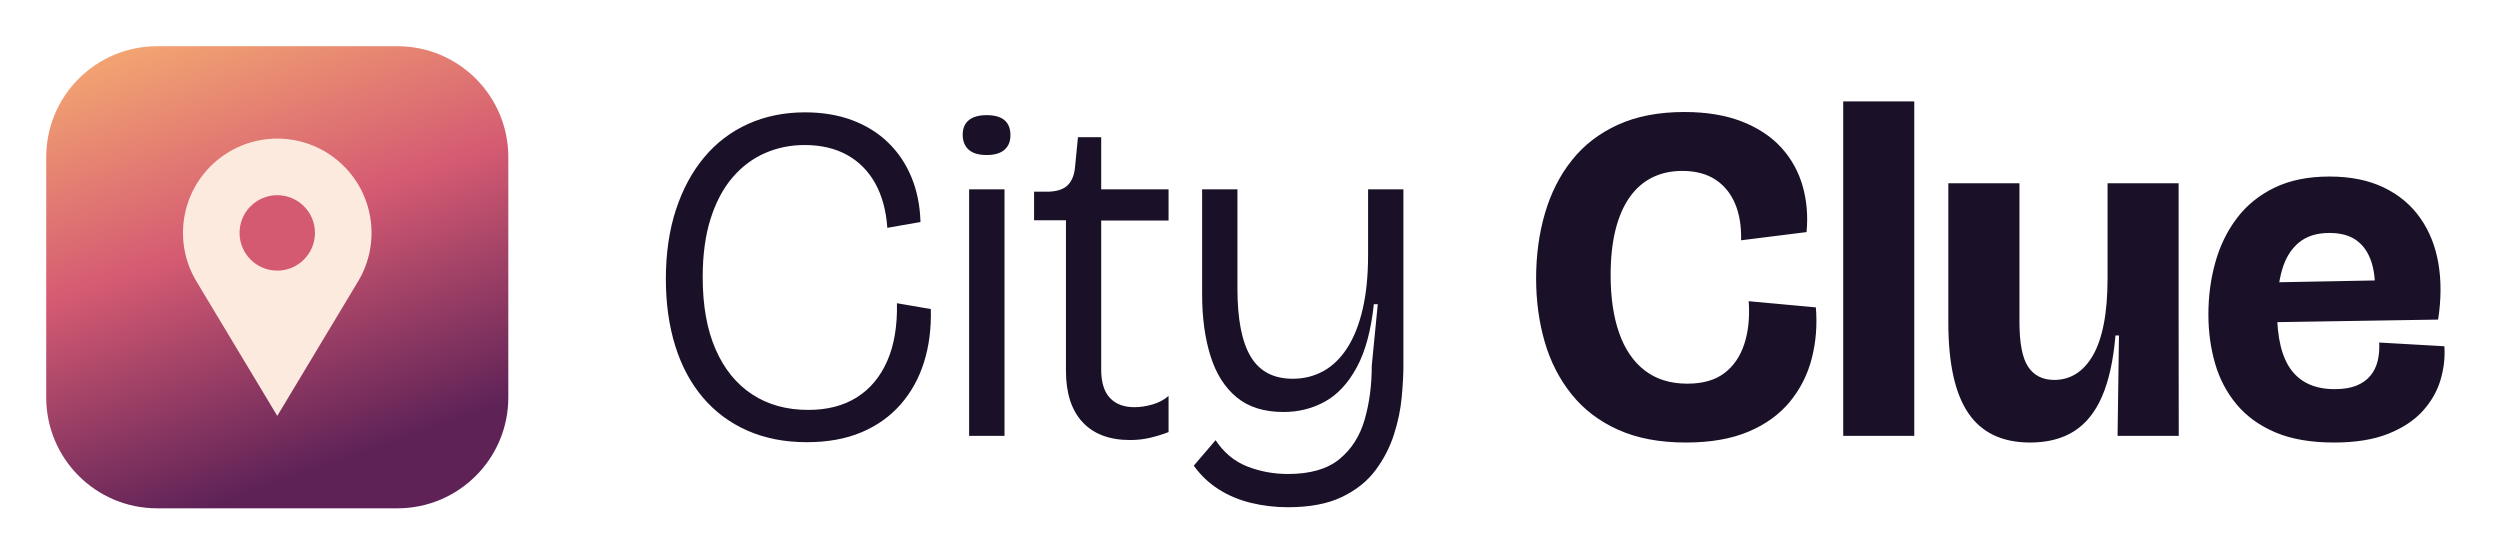
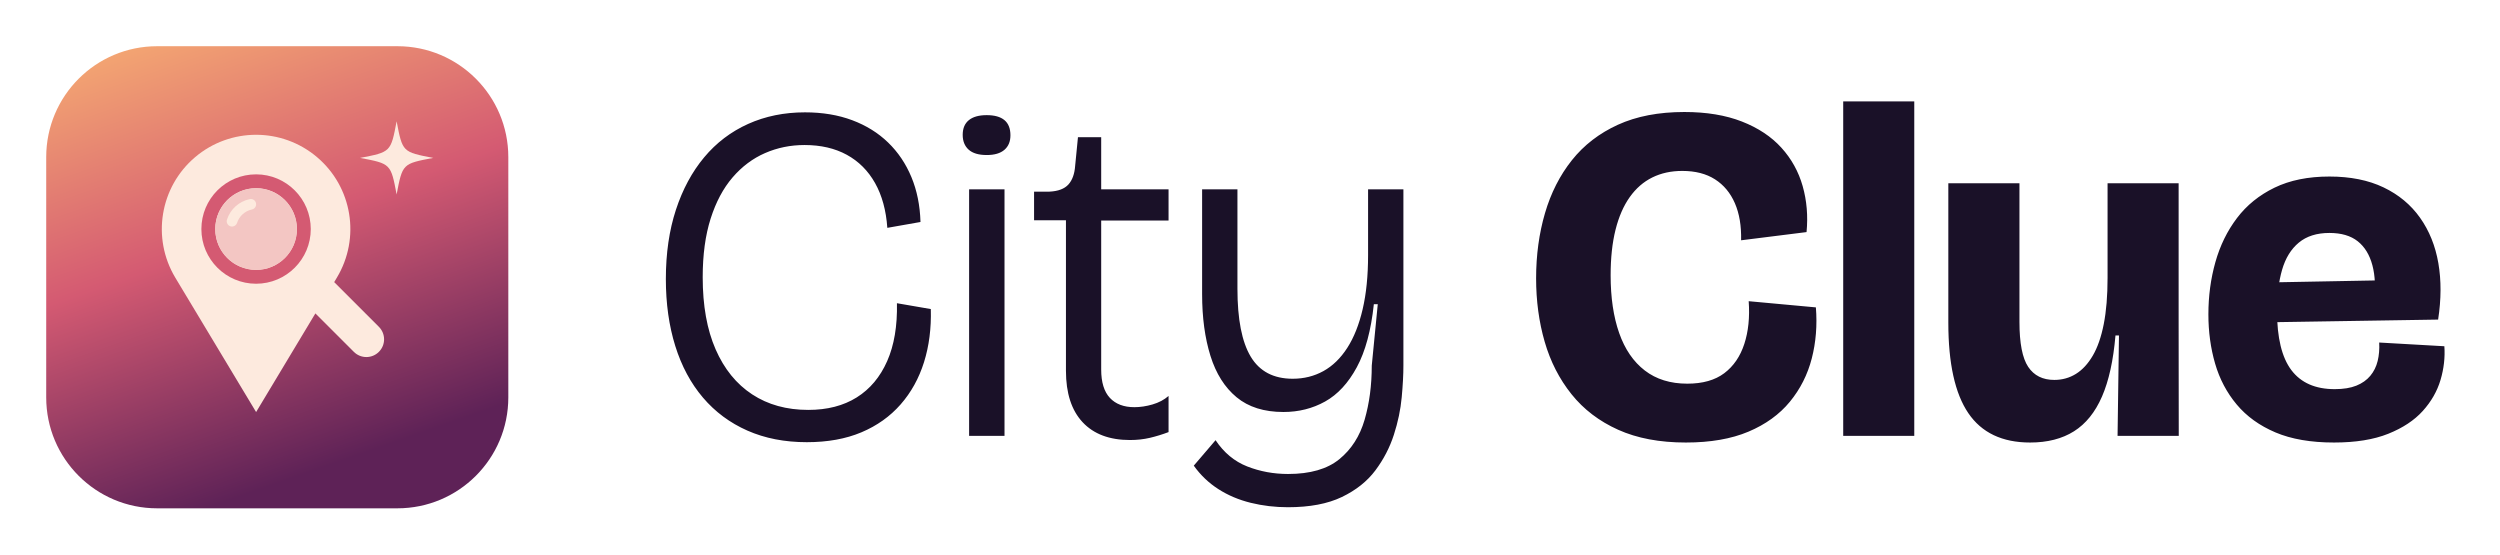
<svg xmlns="http://www.w3.org/2000/svg" viewBox="0 0 541 120" width="541" height="120" role="img" aria-label="City Clue">
  <defs>
    <linearGradient id="ccg" x1="0" y1="0" x2="0.35" y2="1">
      <stop offset="0" stop-color="#F7AE72" />
      <stop offset=".5" stop-color="#D45A72" />
      <stop offset="1" stop-color="#5E2257" />
    </linearGradient>
  </defs>
-   <rect x="10" y="10" width="100" height="100" rx="24.0" fill="url(#ccg)" />
-   <path d="M42.52,60.91 A20.40,20.40 0 1 1 77.48,60.91 L60.00,90.00 Z" fill="#FDEADE" />
-   <circle cx="60.00" cy="50.40" r="8.16" fill="#D45A72" />
-   <path d="M174.597 95.689Q167.421 95.689 161.745 93.185Q156.068 90.68 152.116 86.035Q148.164 81.389 146.127 74.863Q144.091 68.337 144.091 60.381Q144.091 52.044 146.266 45.405Q148.441 38.767 152.385 34.043Q156.328 29.32 161.901 26.815Q167.473 24.311 174.199 24.311Q179.867 24.311 184.408 26.009Q188.949 27.708 192.182 30.837Q195.415 33.965 197.226 38.316Q199.037 42.667 199.193 48.04L192.017 49.305Q191.619 43.62 189.365 39.616Q187.112 35.612 183.247 33.497Q179.381 31.383 174.112 31.383Q169.553 31.383 165.558 33.125Q161.563 34.867 158.529 38.394Q155.496 41.921 153.78 47.312Q152.064 52.703 152.064 60Q152.064 69.204 154.855 75.591Q157.645 81.979 162.767 85.341Q167.889 88.704 174.909 88.704Q181.08 88.704 185.396 86Q189.712 83.296 191.983 78.148Q194.253 73 194.097 65.616L201.429 66.881Q201.603 73.121 199.956 78.373Q198.309 83.625 194.886 87.525Q191.463 91.425 186.401 93.557Q181.34 95.689 174.597 95.689Z M209.715 94.32V40.968H217.376V94.32ZM213.528 33.549Q210.911 33.549 209.619 32.388Q208.328 31.227 208.328 29.179Q208.328 27.076 209.665 25.996Q211.002 24.917 213.512 24.917Q216.076 24.917 217.367 26.001Q218.659 27.084 218.659 29.285Q218.659 31.305 217.349 32.427Q216.04 33.549 213.528 33.549Z M244.52 95.221Q237.881 95.221 234.276 91.365Q230.671 87.508 230.671 80.228V47.659H223.772V41.471H227.117Q229.925 41.332 231.199 39.928Q232.473 38.524 232.664 35.872L233.271 29.684H238.298V40.968H252.875V47.728H238.298V79.968Q238.298 84.093 240.178 86.104Q242.059 88.114 245.474 88.114Q247.363 88.114 249.399 87.525Q251.436 86.936 252.875 85.688V93.505Q250.864 94.268 248.845 94.745Q246.825 95.221 244.52 95.221Z M278.701 109.764Q274.541 109.764 270.667 108.811Q266.793 107.857 263.656 105.847Q260.519 103.836 258.335 100.768L263.049 95.256Q265.753 99.312 269.905 100.941Q274.056 102.57 278.736 102.57Q285.912 102.57 289.829 99.373Q293.747 96.175 295.298 90.845Q296.849 85.515 296.849 79.119L298.149 65.824H297.3Q296.399 74.317 293.617 79.465Q290.835 84.613 286.761 86.884Q282.688 89.155 277.731 89.155Q271.456 89.155 267.599 85.965Q263.743 82.776 261.94 77.004Q260.137 71.232 260.137 63.657V40.968H267.782V62.496Q267.782 72.376 270.65 77.168Q273.519 81.961 279.741 81.961Q283.381 81.961 286.38 80.306Q289.379 78.651 291.545 75.288Q293.712 71.925 294.882 66.899Q296.052 61.872 296.052 55.233V40.968H303.696V79.136Q303.696 81.979 303.332 85.965Q302.968 89.952 301.633 94.086Q300.299 98.22 297.638 101.782Q294.977 105.344 290.375 107.554Q285.773 109.764 278.701 109.764Z" fill="#1A1128" />
-   <path d="M364.813 95.762Q356.327 95.762 350.177 93.003Q344.027 90.243 340.075 85.307Q336.123 80.37 334.269 73.953Q332.414 67.537 332.414 60.236Q332.414 52.699 334.334 46.133Q336.255 39.567 340.162 34.662Q344.069 29.757 350.115 26.997Q356.161 24.238 364.487 24.238Q371.684 24.238 376.953 26.301Q382.223 28.363 385.492 31.965Q388.761 35.567 390.099 40.282Q391.437 44.996 390.938 50.224L376.774 51.999Q376.884 47.333 375.432 43.984Q373.979 40.635 371.133 38.812Q368.287 36.988 364.037 36.988Q360.424 36.988 357.557 38.402Q354.691 39.817 352.676 42.653Q350.662 45.488 349.601 49.714Q348.541 53.94 348.541 59.563Q348.541 66.802 350.385 72.061Q352.229 77.32 355.932 80.173Q359.634 83.026 365.125 83.026Q370.131 83.026 373.137 80.759Q376.143 78.491 377.467 74.435Q378.791 70.379 378.417 65.179L392.956 66.517Q393.42 72.321 392.065 77.573Q390.709 82.825 387.322 86.943Q383.935 91.061 378.364 93.412Q372.794 95.762 364.813 95.762Z M398.87 94.32V21.936H414.248V94.32Z M439.319 95.762Q430.264 95.762 425.941 89.397Q421.618 83.032 421.618 69.831V39.658H437.01V69.651Q437.01 76.557 438.899 79.386Q440.789 82.215 444.554 82.215Q447.119 82.215 449.223 80.915Q451.328 79.615 452.881 76.956Q454.434 74.297 455.255 70.123Q456.077 65.949 456.077 60.097V39.658H471.455V69.027L471.482 94.32H458.24L458.545 72.591H457.789Q457.096 80.696 454.877 85.802Q452.659 90.909 448.804 93.335Q444.949 95.762 439.319 95.762Z M505.082 95.762Q497.573 95.762 492.411 93.575Q487.249 91.387 484.025 87.536Q480.801 83.684 479.349 78.678Q477.896 73.673 477.896 68.022Q477.896 62.094 479.411 56.721Q480.926 51.347 484.084 47.184Q487.242 43.02 492.21 40.611Q497.178 38.202 504.083 38.202Q510.878 38.202 515.79 40.549Q520.702 42.895 523.697 47.118Q526.693 51.34 527.66 56.949Q528.627 62.558 527.608 69.159L487.471 69.797V61.186L515.905 60.652L513.748 65.637Q514.289 60.783 513.384 57.396Q512.48 54.009 510.212 52.21Q507.945 50.411 504.083 50.411Q499.986 50.411 497.462 52.505Q494.938 54.599 493.842 58.388Q492.747 62.177 492.747 67.287Q492.747 75.974 495.853 80.093Q498.959 84.211 505.227 84.211Q508.042 84.211 509.914 83.456Q511.786 82.7 512.93 81.331Q514.074 79.961 514.525 78.12Q514.976 76.279 514.858 74.123L528.96 74.927Q529.216 78.554 528.131 82.214Q527.046 85.875 524.294 88.926Q521.541 91.977 516.816 93.869Q512.091 95.762 505.082 95.762Z" fill="#1A1128" />
+   <rect x="10" y="10" width="100" height="100" rx="24.00" fill="url(#ccg)" />
+   <path d="M37.93 60.08C32.79 51.51 34.6 40.48 42.21 34.02C49.83 27.55 61.01 27.55 68.62 34.02C76.24 40.48 78.05 51.51 72.9 60.08L72.32 61.05L81.99 70.72C83.49 72.22 83.49 74.65 81.99 76.14C80.5 77.64 78.07 77.64 76.57 76.14L68.25 67.82L55.42 89.17Z" fill="#FDEADE" />
+   <path d="M67.25 49.57C67.25 56.1 61.95 61.4 55.42 61.4C48.88 61.4 43.58 56.1 43.58 49.57C43.58 43.03 48.88 37.73 55.42 37.73C61.95 37.73 67.25 43.03 67.25 49.57ZM64.25 49.57C64.25 44.69 60.3 40.73 55.42 40.73C50.54 40.73 46.58 44.69 46.58 49.57C46.58 54.45 50.54 58.4 55.42 58.4C60.3 58.4 64.25 54.45 64.25 49.57Z" fill="#D45A72" />
+   <path d="M64.25 49.57C64.25 54.45 60.3 58.4 55.42 58.4C50.54 58.4 46.58 54.45 46.58 49.57C46.58 44.69 50.54 40.73 55.42 40.73C60.3 40.73 64.25 44.69 64.25 49.57Z" fill="#F3C6C3" />
+   <path d="M49.12 47.52C49.85 45.27 51.72 43.58 54.04 43.09C54.66 42.95 55.27 43.35 55.4 43.97C55.53 44.59 55.14 45.2 54.52 45.33C53 45.65 51.78 46.76 51.3 48.23C51.1 48.83 50.46 49.16 49.85 48.97C49.25 48.77 48.92 48.12 49.12 47.52Z" fill="#FDEADE" />
+   <path d="M85.83 26.25C87.1 32.9 87.1 32.9 93.75 34.17C87.1 35.43 87.1 35.43 85.83 42.08C84.57 35.43 84.57 35.43 77.92 34.17C84.57 32.9 84.57 32.9 85.83 26.25Z" fill="#FDEADE" />
+   <path d="M174.597 95.689Q167.421 95.689 161.745 93.185Q156.068 90.68 152.116 86.035Q148.164 81.389 146.127 74.863Q144.091 68.337 144.091 60.381Q144.091 52.044 146.266 45.405Q148.441 38.767 152.385 34.043Q156.328 29.32 161.901 26.815Q167.473 24.311 174.199 24.311Q179.867 24.311 184.408 26.009Q188.949 27.708 192.182 30.837Q195.415 33.965 197.226 38.316Q199.037 42.667 199.193 48.04L192.017 49.305Q191.619 43.62 189.365 39.616Q187.112 35.612 183.247 33.497Q179.381 31.383 174.112 31.383Q169.553 31.383 165.558 33.125Q161.563 34.867 158.529 38.394Q155.496 41.921 153.78 47.312Q152.064 52.703 152.064 60Q152.064 69.204 154.855 75.591Q157.645 81.979 162.767 85.341Q167.889 88.704 174.909 88.704Q181.08 88.704 185.396 86Q189.712 83.296 191.983 78.148Q194.253 73 194.097 65.616L201.429 66.881Q201.603 73.121 199.956 78.373Q198.309 83.625 194.886 87.525Q191.463 91.425 186.401 93.557Q181.34 95.689 174.597 95.689Z M209.715 94.32V40.968H217.376V94.32ZM213.528 33.549Q210.911 33.549 209.619 32.388Q208.328 31.227 208.328 29.179Q208.328 27.076 209.665 25.996Q211.002 24.917 213.512 24.917Q216.076 24.917 217.367 26.001Q218.659 27.084 218.659 29.285Q218.659 31.305 217.349 32.427Q216.04 33.549 213.528 33.549Z M244.52 95.221Q237.881 95.221 234.276 91.365Q230.671 87.508 230.671 80.228V47.659H223.772V41.471H227.117Q229.925 41.332 231.199 39.928Q232.473 38.524 232.664 35.872L233.271 29.684H238.298V40.968H252.875V47.728H238.298V79.968Q238.298 84.093 240.178 86.104Q242.059 88.114 245.474 88.114Q247.363 88.114 249.399 87.525Q251.436 86.936 252.875 85.688V93.505Q250.864 94.268 248.845 94.745Q246.825 95.221 244.52 95.221Z M278.701 109.764Q274.541 109.764 270.667 108.811Q266.793 107.857 263.656 105.847Q260.519 103.836 258.335 100.768L263.049 95.256Q265.753 99.312 269.905 100.941Q274.056 102.57 278.736 102.57Q285.912 102.57 289.829 99.373Q293.747 96.175 295.298 90.845Q296.849 85.515 296.849 79.119L298.149 65.824H297.3Q296.399 74.317 293.617 79.465Q290.835 84.613 286.761 86.884Q282.688 89.155 277.731 89.155Q271.456 89.155 267.599 85.965Q263.743 82.776 261.94 77.004Q260.137 71.232 260.137 63.657V40.968H267.782V62.496Q267.782 72.376 270.65 77.168Q273.519 81.961 279.741 81.961Q283.381 81.961 286.38 80.306Q289.379 78.651 291.545 75.288Q293.712 71.925 294.882 66.899Q296.052 61.872 296.052 55.233V40.968H303.696V79.136Q303.696 81.979 303.332 85.965Q302.968 89.952 301.633 94.086Q300.299 98.22 297.638 101.782Q294.977 105.344 290.375 107.554Q285.773 109.764 278.701 109.764Z M364.813 95.762Q356.327 95.762 350.177 93.003Q344.027 90.243 340.075 85.307Q336.123 80.37 334.269 73.953Q332.414 67.537 332.414 60.236Q332.414 52.699 334.334 46.133Q336.255 39.567 340.162 34.662Q344.069 29.757 350.115 26.997Q356.161 24.238 364.487 24.238Q371.684 24.238 376.953 26.301Q382.223 28.363 385.492 31.965Q388.761 35.567 390.099 40.282Q391.437 44.996 390.938 50.224L376.774 51.999Q376.884 47.333 375.432 43.984Q373.979 40.635 371.133 38.812Q368.287 36.988 364.037 36.988Q360.424 36.988 357.557 38.402Q354.691 39.817 352.676 42.653Q350.662 45.488 349.601 49.714Q348.541 53.94 348.541 59.563Q348.541 66.802 350.385 72.061Q352.229 77.32 355.932 80.173Q359.634 83.026 365.125 83.026Q370.131 83.026 373.137 80.759Q376.143 78.491 377.467 74.435Q378.791 70.379 378.417 65.179L392.956 66.517Q393.42 72.321 392.065 77.573Q390.709 82.825 387.322 86.943Q383.935 91.061 378.364 93.412Q372.794 95.762 364.813 95.762Z M398.87 94.32V21.936H414.248V94.32Z M439.319 95.762Q430.264 95.762 425.941 89.397Q421.618 83.032 421.618 69.831V39.658H437.01V69.651Q437.01 76.557 438.899 79.386Q440.789 82.215 444.554 82.215Q447.119 82.215 449.223 80.915Q451.328 79.615 452.881 76.956Q454.434 74.297 455.255 70.123Q456.077 65.949 456.077 60.097V39.658H471.455V69.027L471.482 94.32H458.24L458.545 72.591H457.789Q457.096 80.696 454.877 85.802Q452.659 90.909 448.804 93.335Q444.949 95.762 439.319 95.762Z M505.082 95.762Q497.573 95.762 492.411 93.575Q487.249 91.387 484.025 87.536Q480.801 83.684 479.349 78.678Q477.896 73.673 477.896 68.022Q477.896 62.094 479.411 56.721Q480.926 51.347 484.084 47.184Q487.242 43.02 492.21 40.611Q497.178 38.202 504.083 38.202Q510.878 38.202 515.79 40.549Q520.702 42.895 523.697 47.118Q526.693 51.34 527.66 56.949Q528.627 62.558 527.608 69.159L487.471 69.797V61.186L515.905 60.652L513.748 65.637Q514.289 60.783 513.384 57.396Q512.48 54.009 510.212 52.21Q507.945 50.411 504.083 50.411Q499.986 50.411 497.462 52.505Q494.938 54.599 493.842 58.388Q492.747 62.177 492.747 67.287Q492.747 75.974 495.853 80.093Q498.959 84.211 505.227 84.211Q508.042 84.211 509.914 83.456Q511.786 82.7 512.93 81.331Q514.074 79.961 514.525 78.12Q514.976 76.279 514.858 74.123L528.96 74.927Q529.216 78.554 528.131 82.214Q527.046 85.875 524.294 88.926Q521.541 91.977 516.816 93.869Q512.091 95.762 505.082 95.762Z" fill="#1A1128" />
</svg>
